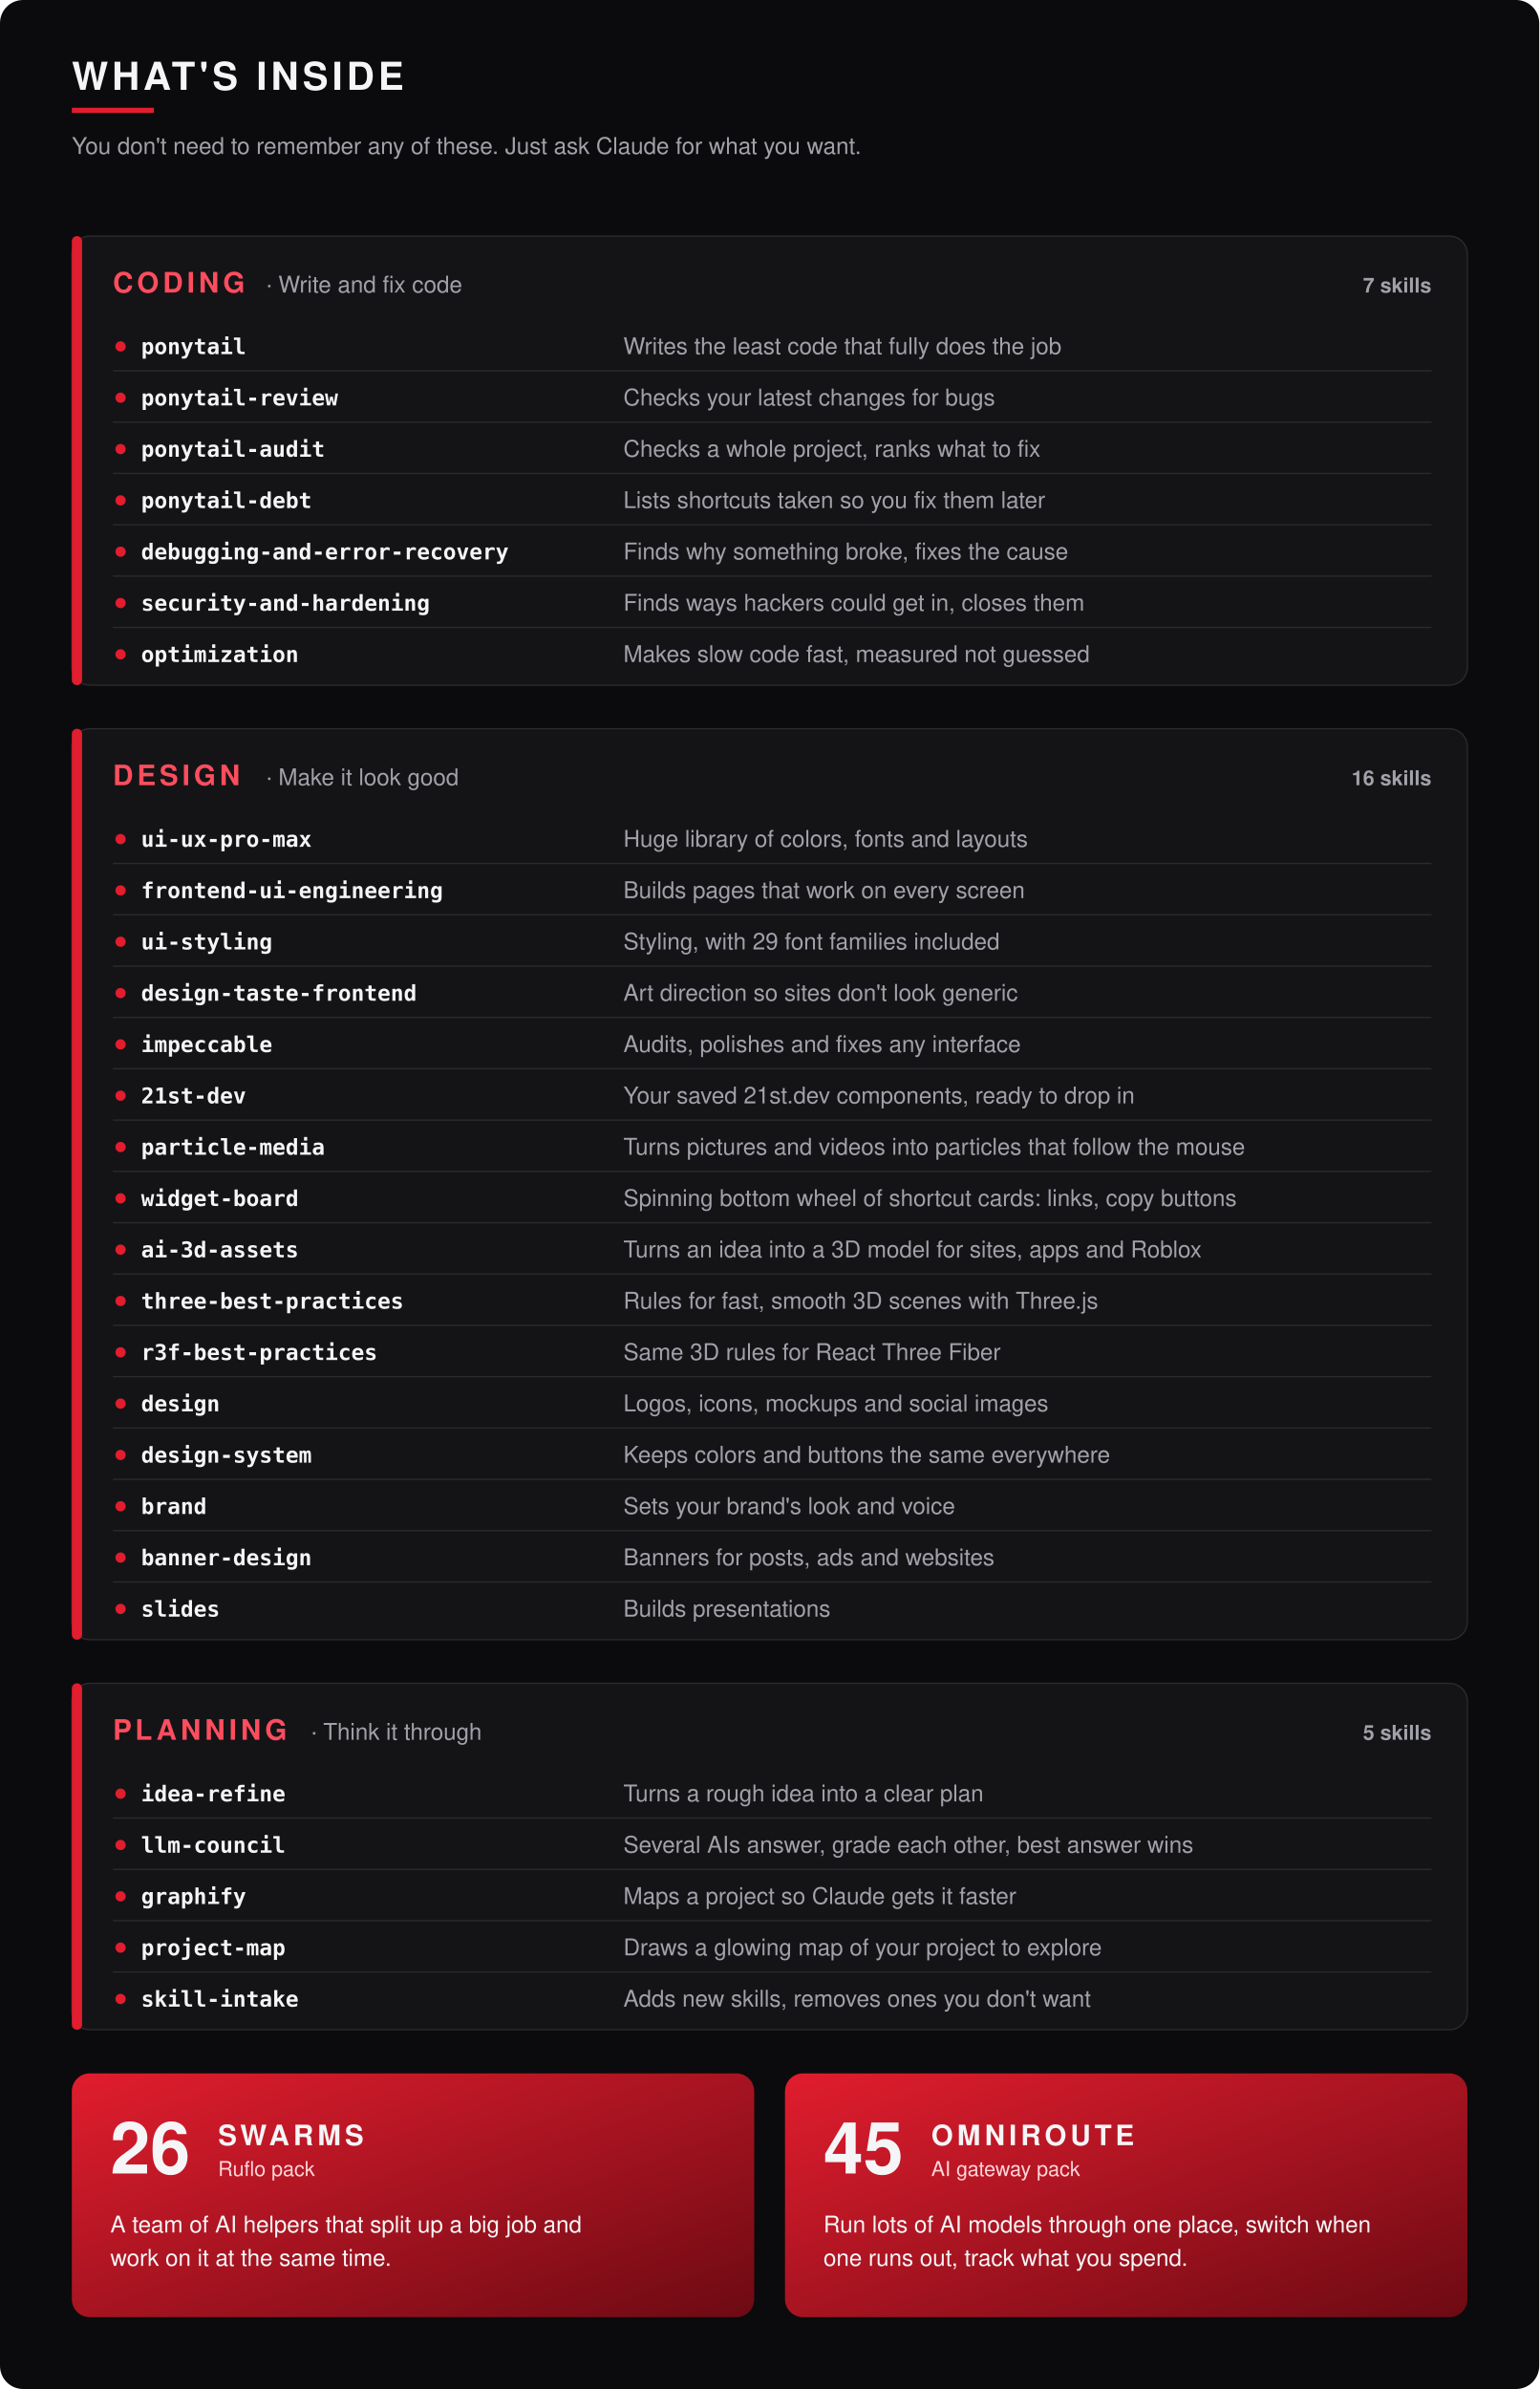
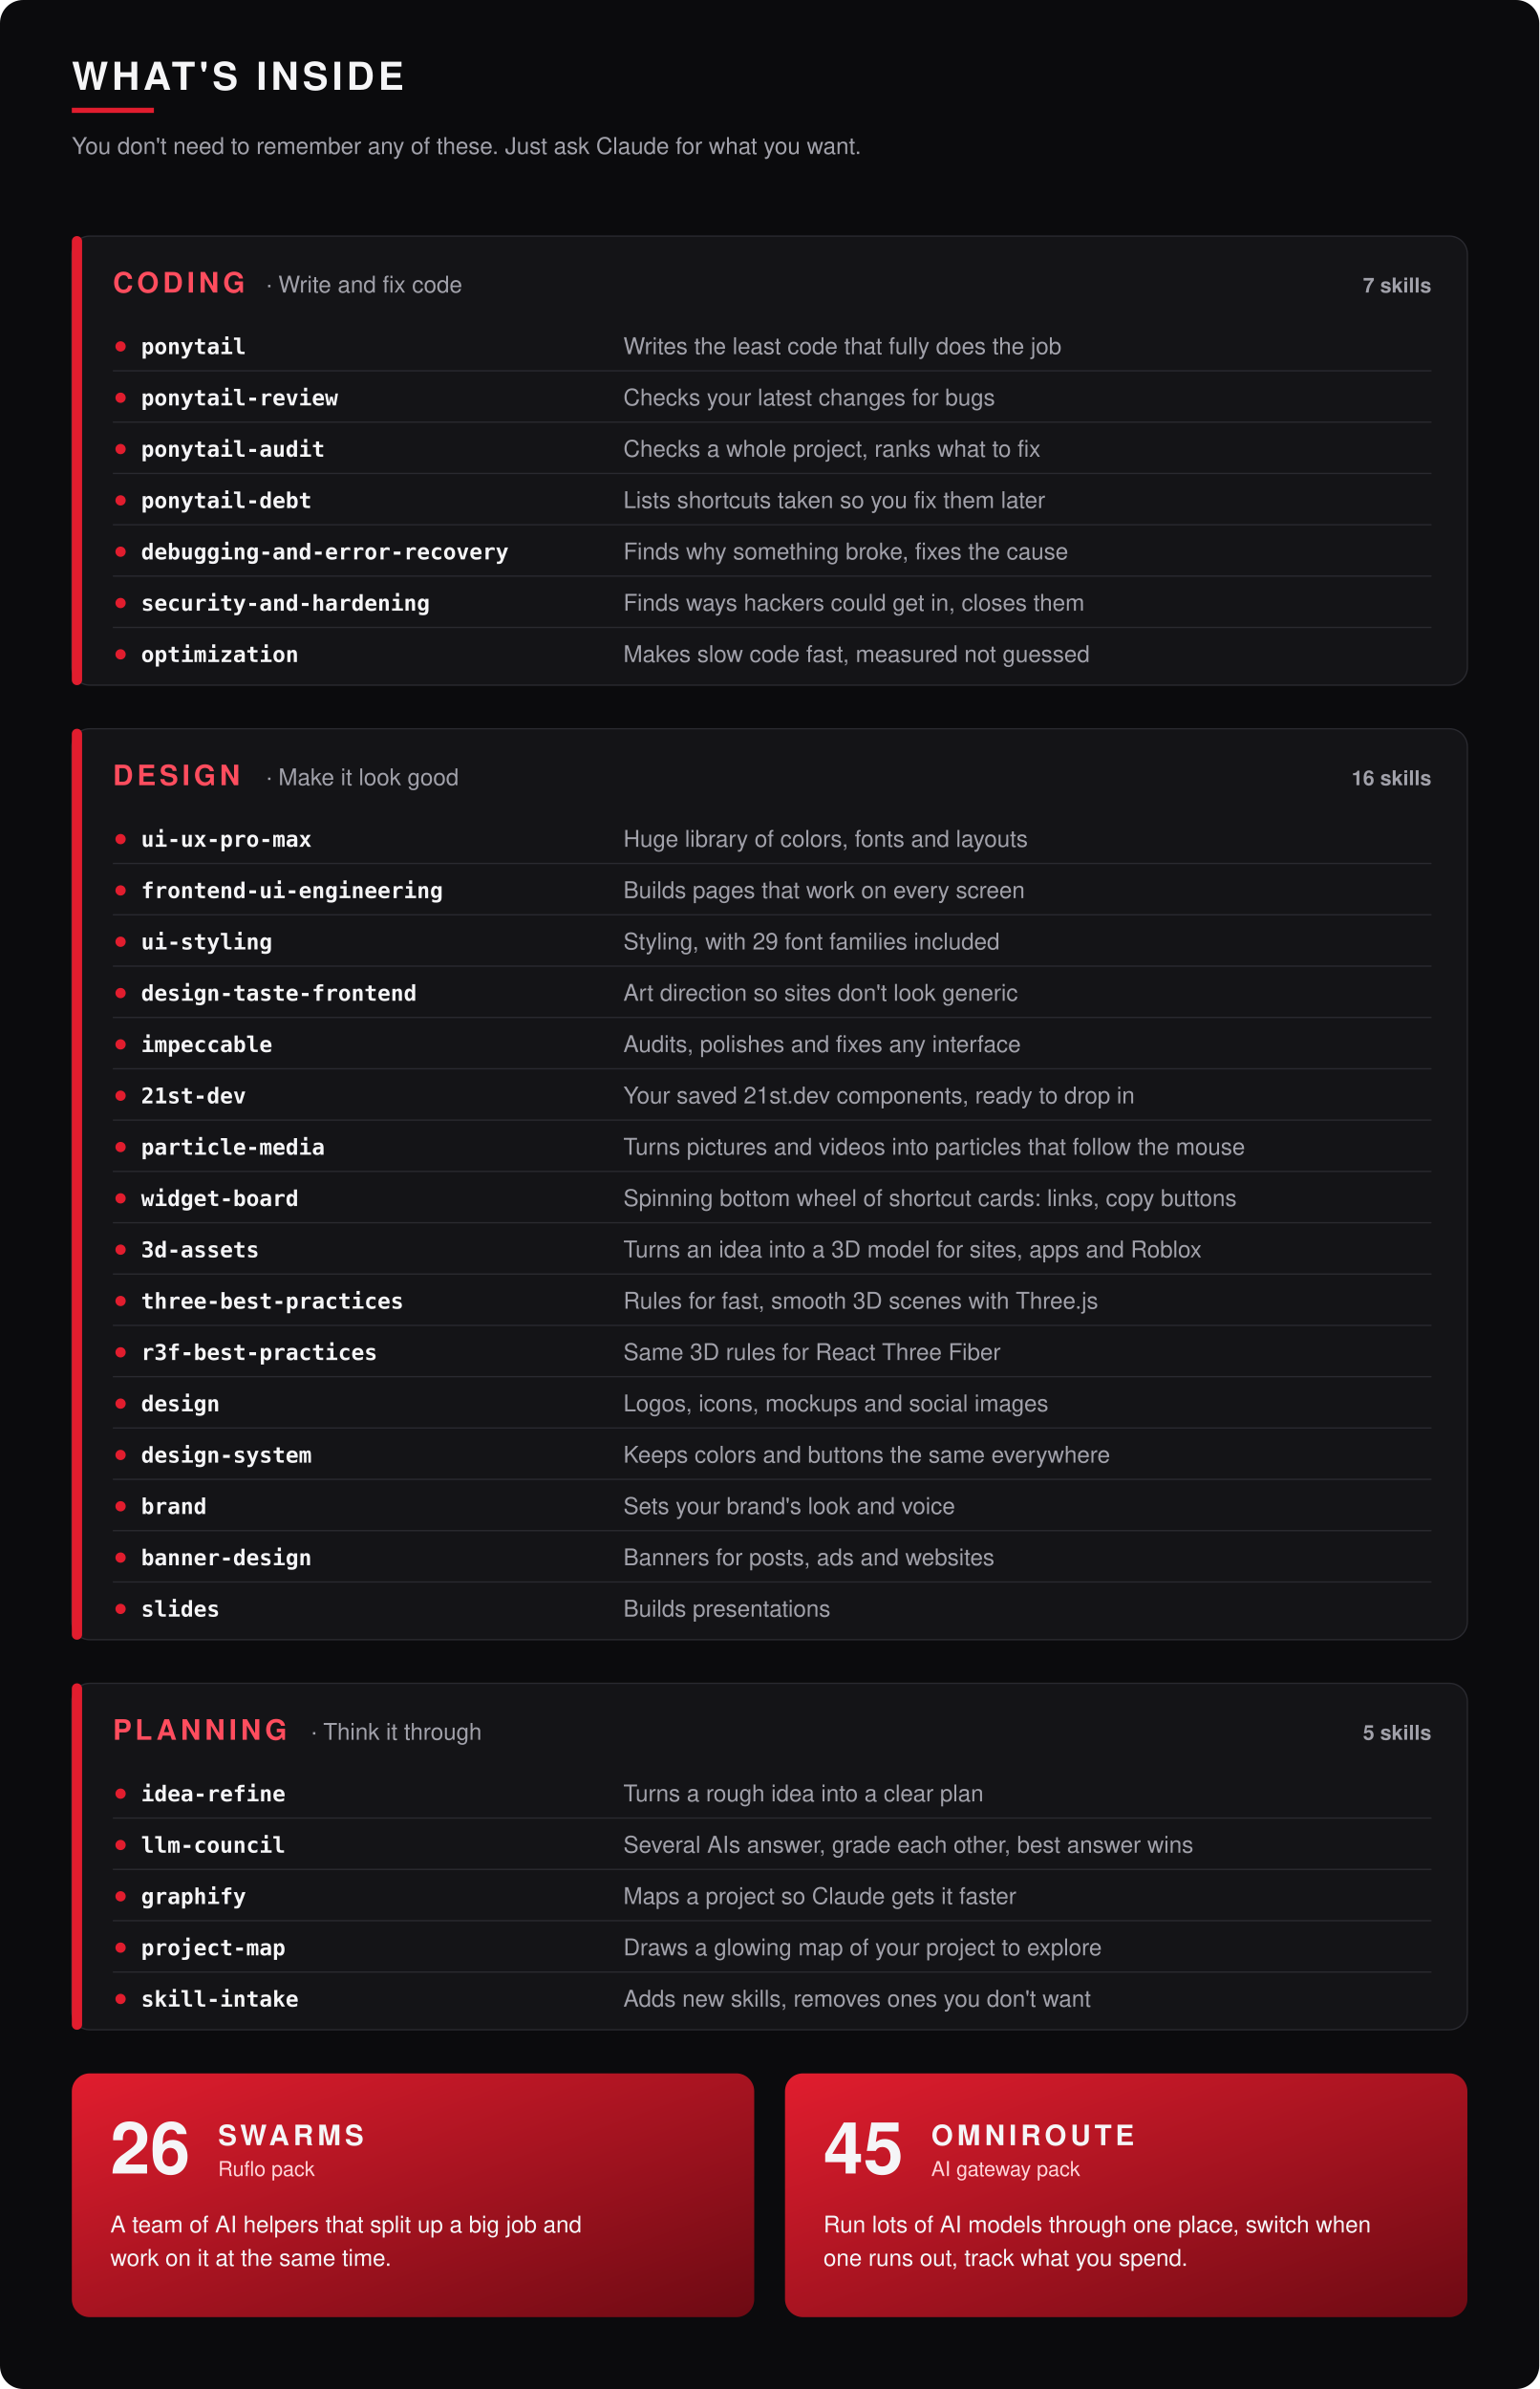
<svg xmlns="http://www.w3.org/2000/svg" width="1200" height="1862" viewBox="0 0 1200 1862">
  <defs>
    <linearGradient id="rg" x1="0" y1="0" x2="1" y2="1">
      <stop offset="0" stop-color="#e11d2e" />
      <stop offset="1" stop-color="#6d0a13" />
    </linearGradient>
  </defs>
  <rect width="1200" height="1862" rx="18" fill="#0b0b0d" />
  <text x="56" y="70" font-family="Segoe UI, Helvetica Neue, Helvetica, Arial, sans-serif" font-size="30" font-weight="800" fill="#f5f5f7" text-anchor="start" letter-spacing="3">WHAT'S INSIDE</text>
  <rect x="56" y="84" width="64" height="4" fill="#e11d2e" />
  <text x="56" y="120" font-family="Segoe UI, Helvetica Neue, Helvetica, Arial, sans-serif" font-size="18" font-weight="400" fill="#a1a1aa" text-anchor="start" letter-spacing="0">You don't need to remember any of these. Just ask Claude for what you want.</text>
  <rect x="56" y="184" width="1088" height="350" rx="14" fill="#141417" stroke="#2a2a30" />
  <rect x="56" y="184" width="8" height="350" rx="4" fill="#e11d2e" />
  <text x="88" y="228" font-family="Segoe UI, Helvetica Neue, Helvetica, Arial, sans-serif" font-size="22" font-weight="800" fill="#ff4d5e" text-anchor="start" letter-spacing="3">CODING</text>
  <text x="207.0" y="228" font-family="Segoe UI, Helvetica Neue, Helvetica, Arial, sans-serif" font-size="18" font-weight="500" fill="#a1a1aa" text-anchor="start" letter-spacing="0">· Write and fix code</text>
  <text x="1116" y="228" font-family="Segoe UI, Helvetica Neue, Helvetica, Arial, sans-serif" font-size="16" font-weight="600" fill="#a1a1aa" text-anchor="end" letter-spacing="0">7 skills</text>
  <circle cx="94" cy="270" r="4" fill="#e11d2e" />
  <text x="110" y="276" font-family="Cascadia Code, Consolas, Menlo, monospace" font-size="17" font-weight="600" fill="#f5f5f7" text-anchor="start" letter-spacing="0">ponytail</text>
  <text x="486" y="276" font-family="Segoe UI, Helvetica Neue, Helvetica, Arial, sans-serif" font-size="18" font-weight="400" fill="#a1a1aa" text-anchor="start" letter-spacing="0">Writes the least code that fully does the job</text>
  <line x1="88" y1="289" x2="1116" y2="289" stroke="#2a2a30" />
  <circle cx="94" cy="310" r="4" fill="#e11d2e" />
  <text x="110" y="316" font-family="Cascadia Code, Consolas, Menlo, monospace" font-size="17" font-weight="600" fill="#f5f5f7" text-anchor="start" letter-spacing="0">ponytail-review</text>
  <text x="486" y="316" font-family="Segoe UI, Helvetica Neue, Helvetica, Arial, sans-serif" font-size="18" font-weight="400" fill="#a1a1aa" text-anchor="start" letter-spacing="0">Checks your latest changes for bugs</text>
  <line x1="88" y1="329" x2="1116" y2="329" stroke="#2a2a30" />
  <circle cx="94" cy="350" r="4" fill="#e11d2e" />
  <text x="110" y="356" font-family="Cascadia Code, Consolas, Menlo, monospace" font-size="17" font-weight="600" fill="#f5f5f7" text-anchor="start" letter-spacing="0">ponytail-audit</text>
  <text x="486" y="356" font-family="Segoe UI, Helvetica Neue, Helvetica, Arial, sans-serif" font-size="18" font-weight="400" fill="#a1a1aa" text-anchor="start" letter-spacing="0">Checks a whole project, ranks what to fix</text>
  <line x1="88" y1="369" x2="1116" y2="369" stroke="#2a2a30" />
  <circle cx="94" cy="390" r="4" fill="#e11d2e" />
  <text x="110" y="396" font-family="Cascadia Code, Consolas, Menlo, monospace" font-size="17" font-weight="600" fill="#f5f5f7" text-anchor="start" letter-spacing="0">ponytail-debt</text>
  <text x="486" y="396" font-family="Segoe UI, Helvetica Neue, Helvetica, Arial, sans-serif" font-size="18" font-weight="400" fill="#a1a1aa" text-anchor="start" letter-spacing="0">Lists shortcuts taken so you fix them later</text>
  <line x1="88" y1="409" x2="1116" y2="409" stroke="#2a2a30" />
  <circle cx="94" cy="430" r="4" fill="#e11d2e" />
  <text x="110" y="436" font-family="Cascadia Code, Consolas, Menlo, monospace" font-size="17" font-weight="600" fill="#f5f5f7" text-anchor="start" letter-spacing="0">debugging-and-error-recovery</text>
  <text x="486" y="436" font-family="Segoe UI, Helvetica Neue, Helvetica, Arial, sans-serif" font-size="18" font-weight="400" fill="#a1a1aa" text-anchor="start" letter-spacing="0">Finds why something broke, fixes the cause</text>
  <line x1="88" y1="449" x2="1116" y2="449" stroke="#2a2a30" />
  <circle cx="94" cy="470" r="4" fill="#e11d2e" />
  <text x="110" y="476" font-family="Cascadia Code, Consolas, Menlo, monospace" font-size="17" font-weight="600" fill="#f5f5f7" text-anchor="start" letter-spacing="0">security-and-hardening</text>
  <text x="486" y="476" font-family="Segoe UI, Helvetica Neue, Helvetica, Arial, sans-serif" font-size="18" font-weight="400" fill="#a1a1aa" text-anchor="start" letter-spacing="0">Finds ways hackers could get in, closes them</text>
  <line x1="88" y1="489" x2="1116" y2="489" stroke="#2a2a30" />
  <circle cx="94" cy="510" r="4" fill="#e11d2e" />
  <text x="110" y="516" font-family="Cascadia Code, Consolas, Menlo, monospace" font-size="17" font-weight="600" fill="#f5f5f7" text-anchor="start" letter-spacing="0">optimization</text>
  <text x="486" y="516" font-family="Segoe UI, Helvetica Neue, Helvetica, Arial, sans-serif" font-size="18" font-weight="400" fill="#a1a1aa" text-anchor="start" letter-spacing="0">Makes slow code fast, measured not guessed</text>
  <rect x="56" y="568" width="1088" height="710" rx="14" fill="#141417" stroke="#2a2a30" />
  <rect x="56" y="568" width="8" height="710" rx="4" fill="#e11d2e" />
  <text x="88" y="612" font-family="Segoe UI, Helvetica Neue, Helvetica, Arial, sans-serif" font-size="22" font-weight="800" fill="#ff4d5e" text-anchor="start" letter-spacing="3">DESIGN</text>
  <text x="207.0" y="612" font-family="Segoe UI, Helvetica Neue, Helvetica, Arial, sans-serif" font-size="18" font-weight="500" fill="#a1a1aa" text-anchor="start" letter-spacing="0">· Make it look good</text>
  <text x="1116" y="612" font-family="Segoe UI, Helvetica Neue, Helvetica, Arial, sans-serif" font-size="16" font-weight="600" fill="#a1a1aa" text-anchor="end" letter-spacing="0">16 skills</text>
  <circle cx="94" cy="654" r="4" fill="#e11d2e" />
  <text x="110" y="660" font-family="Cascadia Code, Consolas, Menlo, monospace" font-size="17" font-weight="600" fill="#f5f5f7" text-anchor="start" letter-spacing="0">ui-ux-pro-max</text>
  <text x="486" y="660" font-family="Segoe UI, Helvetica Neue, Helvetica, Arial, sans-serif" font-size="18" font-weight="400" fill="#a1a1aa" text-anchor="start" letter-spacing="0">Huge library of colors, fonts and layouts</text>
  <line x1="88" y1="673" x2="1116" y2="673" stroke="#2a2a30" />
  <circle cx="94" cy="694" r="4" fill="#e11d2e" />
  <text x="110" y="700" font-family="Cascadia Code, Consolas, Menlo, monospace" font-size="17" font-weight="600" fill="#f5f5f7" text-anchor="start" letter-spacing="0">frontend-ui-engineering</text>
  <text x="486" y="700" font-family="Segoe UI, Helvetica Neue, Helvetica, Arial, sans-serif" font-size="18" font-weight="400" fill="#a1a1aa" text-anchor="start" letter-spacing="0">Builds pages that work on every screen</text>
  <line x1="88" y1="713" x2="1116" y2="713" stroke="#2a2a30" />
  <circle cx="94" cy="734" r="4" fill="#e11d2e" />
  <text x="110" y="740" font-family="Cascadia Code, Consolas, Menlo, monospace" font-size="17" font-weight="600" fill="#f5f5f7" text-anchor="start" letter-spacing="0">ui-styling</text>
  <text x="486" y="740" font-family="Segoe UI, Helvetica Neue, Helvetica, Arial, sans-serif" font-size="18" font-weight="400" fill="#a1a1aa" text-anchor="start" letter-spacing="0">Styling, with 29 font families included</text>
  <line x1="88" y1="753" x2="1116" y2="753" stroke="#2a2a30" />
  <circle cx="94" cy="774" r="4" fill="#e11d2e" />
  <text x="110" y="780" font-family="Cascadia Code, Consolas, Menlo, monospace" font-size="17" font-weight="600" fill="#f5f5f7" text-anchor="start" letter-spacing="0">design-taste-frontend</text>
  <text x="486" y="780" font-family="Segoe UI, Helvetica Neue, Helvetica, Arial, sans-serif" font-size="18" font-weight="400" fill="#a1a1aa" text-anchor="start" letter-spacing="0">Art direction so sites don't look generic</text>
  <line x1="88" y1="793" x2="1116" y2="793" stroke="#2a2a30" />
  <circle cx="94" cy="814" r="4" fill="#e11d2e" />
  <text x="110" y="820" font-family="Cascadia Code, Consolas, Menlo, monospace" font-size="17" font-weight="600" fill="#f5f5f7" text-anchor="start" letter-spacing="0">impeccable</text>
  <text x="486" y="820" font-family="Segoe UI, Helvetica Neue, Helvetica, Arial, sans-serif" font-size="18" font-weight="400" fill="#a1a1aa" text-anchor="start" letter-spacing="0">Audits, polishes and fixes any interface</text>
  <line x1="88" y1="833" x2="1116" y2="833" stroke="#2a2a30" />
  <circle cx="94" cy="854" r="4" fill="#e11d2e" />
  <text x="110" y="860" font-family="Cascadia Code, Consolas, Menlo, monospace" font-size="17" font-weight="600" fill="#f5f5f7" text-anchor="start" letter-spacing="0">21st-dev</text>
  <text x="486" y="860" font-family="Segoe UI, Helvetica Neue, Helvetica, Arial, sans-serif" font-size="18" font-weight="400" fill="#a1a1aa" text-anchor="start" letter-spacing="0">Your saved 21st.dev components, ready to drop in</text>
  <line x1="88" y1="873" x2="1116" y2="873" stroke="#2a2a30" />
  <circle cx="94" cy="894" r="4" fill="#e11d2e" />
  <text x="110" y="900" font-family="Cascadia Code, Consolas, Menlo, monospace" font-size="17" font-weight="600" fill="#f5f5f7" text-anchor="start" letter-spacing="0">particle-media</text>
  <text x="486" y="900" font-family="Segoe UI, Helvetica Neue, Helvetica, Arial, sans-serif" font-size="18" font-weight="400" fill="#a1a1aa" text-anchor="start" letter-spacing="0">Turns pictures and videos into particles that follow the mouse</text>
  <line x1="88" y1="913" x2="1116" y2="913" stroke="#2a2a30" />
  <circle cx="94" cy="934" r="4" fill="#e11d2e" />
  <text x="110" y="940" font-family="Cascadia Code, Consolas, Menlo, monospace" font-size="17" font-weight="600" fill="#f5f5f7" text-anchor="start" letter-spacing="0">widget-board</text>
  <text x="486" y="940" font-family="Segoe UI, Helvetica Neue, Helvetica, Arial, sans-serif" font-size="18" font-weight="400" fill="#a1a1aa" text-anchor="start" letter-spacing="0">Spinning bottom wheel of shortcut cards: links, copy buttons</text>
  <line x1="88" y1="953" x2="1116" y2="953" stroke="#2a2a30" />
  <circle cx="94" cy="974" r="4" fill="#e11d2e" />
-   <text x="110" y="980" font-family="Cascadia Code, Consolas, Menlo, monospace" font-size="17" font-weight="600" fill="#f5f5f7" text-anchor="start" letter-spacing="0">ai-3d-assets</text>
+   <text x="110" y="980" font-family="Cascadia Code, Consolas, Menlo, monospace" font-size="17" font-weight="600" fill="#f5f5f7" text-anchor="start" letter-spacing="0">3d-assets</text>
  <text x="486" y="980" font-family="Segoe UI, Helvetica Neue, Helvetica, Arial, sans-serif" font-size="18" font-weight="400" fill="#a1a1aa" text-anchor="start" letter-spacing="0">Turns an idea into a 3D model for sites, apps and Roblox</text>
  <line x1="88" y1="993" x2="1116" y2="993" stroke="#2a2a30" />
  <circle cx="94" cy="1014" r="4" fill="#e11d2e" />
  <text x="110" y="1020" font-family="Cascadia Code, Consolas, Menlo, monospace" font-size="17" font-weight="600" fill="#f5f5f7" text-anchor="start" letter-spacing="0">three-best-practices</text>
  <text x="486" y="1020" font-family="Segoe UI, Helvetica Neue, Helvetica, Arial, sans-serif" font-size="18" font-weight="400" fill="#a1a1aa" text-anchor="start" letter-spacing="0">Rules for fast, smooth 3D scenes with Three.js</text>
  <line x1="88" y1="1033" x2="1116" y2="1033" stroke="#2a2a30" />
  <circle cx="94" cy="1054" r="4" fill="#e11d2e" />
  <text x="110" y="1060" font-family="Cascadia Code, Consolas, Menlo, monospace" font-size="17" font-weight="600" fill="#f5f5f7" text-anchor="start" letter-spacing="0">r3f-best-practices</text>
  <text x="486" y="1060" font-family="Segoe UI, Helvetica Neue, Helvetica, Arial, sans-serif" font-size="18" font-weight="400" fill="#a1a1aa" text-anchor="start" letter-spacing="0">Same 3D rules for React Three Fiber</text>
  <line x1="88" y1="1073" x2="1116" y2="1073" stroke="#2a2a30" />
  <circle cx="94" cy="1094" r="4" fill="#e11d2e" />
  <text x="110" y="1100" font-family="Cascadia Code, Consolas, Menlo, monospace" font-size="17" font-weight="600" fill="#f5f5f7" text-anchor="start" letter-spacing="0">design</text>
  <text x="486" y="1100" font-family="Segoe UI, Helvetica Neue, Helvetica, Arial, sans-serif" font-size="18" font-weight="400" fill="#a1a1aa" text-anchor="start" letter-spacing="0">Logos, icons, mockups and social images</text>
  <line x1="88" y1="1113" x2="1116" y2="1113" stroke="#2a2a30" />
  <circle cx="94" cy="1134" r="4" fill="#e11d2e" />
  <text x="110" y="1140" font-family="Cascadia Code, Consolas, Menlo, monospace" font-size="17" font-weight="600" fill="#f5f5f7" text-anchor="start" letter-spacing="0">design-system</text>
  <text x="486" y="1140" font-family="Segoe UI, Helvetica Neue, Helvetica, Arial, sans-serif" font-size="18" font-weight="400" fill="#a1a1aa" text-anchor="start" letter-spacing="0">Keeps colors and buttons the same everywhere</text>
  <line x1="88" y1="1153" x2="1116" y2="1153" stroke="#2a2a30" />
  <circle cx="94" cy="1174" r="4" fill="#e11d2e" />
  <text x="110" y="1180" font-family="Cascadia Code, Consolas, Menlo, monospace" font-size="17" font-weight="600" fill="#f5f5f7" text-anchor="start" letter-spacing="0">brand</text>
  <text x="486" y="1180" font-family="Segoe UI, Helvetica Neue, Helvetica, Arial, sans-serif" font-size="18" font-weight="400" fill="#a1a1aa" text-anchor="start" letter-spacing="0">Sets your brand's look and voice</text>
  <line x1="88" y1="1193" x2="1116" y2="1193" stroke="#2a2a30" />
  <circle cx="94" cy="1214" r="4" fill="#e11d2e" />
  <text x="110" y="1220" font-family="Cascadia Code, Consolas, Menlo, monospace" font-size="17" font-weight="600" fill="#f5f5f7" text-anchor="start" letter-spacing="0">banner-design</text>
  <text x="486" y="1220" font-family="Segoe UI, Helvetica Neue, Helvetica, Arial, sans-serif" font-size="18" font-weight="400" fill="#a1a1aa" text-anchor="start" letter-spacing="0">Banners for posts, ads and websites</text>
  <line x1="88" y1="1233" x2="1116" y2="1233" stroke="#2a2a30" />
  <circle cx="94" cy="1254" r="4" fill="#e11d2e" />
  <text x="110" y="1260" font-family="Cascadia Code, Consolas, Menlo, monospace" font-size="17" font-weight="600" fill="#f5f5f7" text-anchor="start" letter-spacing="0">slides</text>
  <text x="486" y="1260" font-family="Segoe UI, Helvetica Neue, Helvetica, Arial, sans-serif" font-size="18" font-weight="400" fill="#a1a1aa" text-anchor="start" letter-spacing="0">Builds presentations</text>
  <rect x="56" y="1312" width="1088" height="270" rx="14" fill="#141417" stroke="#2a2a30" />
  <rect x="56" y="1312" width="8" height="270" rx="4" fill="#e11d2e" />
  <text x="88" y="1356" font-family="Segoe UI, Helvetica Neue, Helvetica, Arial, sans-serif" font-size="22" font-weight="800" fill="#ff4d5e" text-anchor="start" letter-spacing="3">PLANNING</text>
  <text x="242.0" y="1356" font-family="Segoe UI, Helvetica Neue, Helvetica, Arial, sans-serif" font-size="18" font-weight="500" fill="#a1a1aa" text-anchor="start" letter-spacing="0">· Think it through</text>
  <text x="1116" y="1356" font-family="Segoe UI, Helvetica Neue, Helvetica, Arial, sans-serif" font-size="16" font-weight="600" fill="#a1a1aa" text-anchor="end" letter-spacing="0">5 skills</text>
  <circle cx="94" cy="1398" r="4" fill="#e11d2e" />
  <text x="110" y="1404" font-family="Cascadia Code, Consolas, Menlo, monospace" font-size="17" font-weight="600" fill="#f5f5f7" text-anchor="start" letter-spacing="0">idea-refine</text>
  <text x="486" y="1404" font-family="Segoe UI, Helvetica Neue, Helvetica, Arial, sans-serif" font-size="18" font-weight="400" fill="#a1a1aa" text-anchor="start" letter-spacing="0">Turns a rough idea into a clear plan</text>
  <line x1="88" y1="1417" x2="1116" y2="1417" stroke="#2a2a30" />
  <circle cx="94" cy="1438" r="4" fill="#e11d2e" />
  <text x="110" y="1444" font-family="Cascadia Code, Consolas, Menlo, monospace" font-size="17" font-weight="600" fill="#f5f5f7" text-anchor="start" letter-spacing="0">llm-council</text>
  <text x="486" y="1444" font-family="Segoe UI, Helvetica Neue, Helvetica, Arial, sans-serif" font-size="18" font-weight="400" fill="#a1a1aa" text-anchor="start" letter-spacing="0">Several AIs answer, grade each other, best answer wins</text>
  <line x1="88" y1="1457" x2="1116" y2="1457" stroke="#2a2a30" />
  <circle cx="94" cy="1478" r="4" fill="#e11d2e" />
  <text x="110" y="1484" font-family="Cascadia Code, Consolas, Menlo, monospace" font-size="17" font-weight="600" fill="#f5f5f7" text-anchor="start" letter-spacing="0">graphify</text>
  <text x="486" y="1484" font-family="Segoe UI, Helvetica Neue, Helvetica, Arial, sans-serif" font-size="18" font-weight="400" fill="#a1a1aa" text-anchor="start" letter-spacing="0">Maps a project so Claude gets it faster</text>
  <line x1="88" y1="1497" x2="1116" y2="1497" stroke="#2a2a30" />
  <circle cx="94" cy="1518" r="4" fill="#e11d2e" />
  <text x="110" y="1524" font-family="Cascadia Code, Consolas, Menlo, monospace" font-size="17" font-weight="600" fill="#f5f5f7" text-anchor="start" letter-spacing="0">project-map</text>
  <text x="486" y="1524" font-family="Segoe UI, Helvetica Neue, Helvetica, Arial, sans-serif" font-size="18" font-weight="400" fill="#a1a1aa" text-anchor="start" letter-spacing="0">Draws a glowing map of your project to explore</text>
  <line x1="88" y1="1537" x2="1116" y2="1537" stroke="#2a2a30" />
  <circle cx="94" cy="1558" r="4" fill="#e11d2e" />
  <text x="110" y="1564" font-family="Cascadia Code, Consolas, Menlo, monospace" font-size="17" font-weight="600" fill="#f5f5f7" text-anchor="start" letter-spacing="0">skill-intake</text>
  <text x="486" y="1564" font-family="Segoe UI, Helvetica Neue, Helvetica, Arial, sans-serif" font-size="18" font-weight="400" fill="#a1a1aa" text-anchor="start" letter-spacing="0">Adds new skills, removes ones you don't want</text>
  <rect x="56" y="1616" width="532" height="190" rx="14" fill="url(#rg)" />
  <text x="86" y="1694" font-family="Segoe UI, Helvetica Neue, Helvetica, Arial, sans-serif" font-size="56" font-weight="800" fill="#f5f5f7" text-anchor="start" letter-spacing="0">26</text>
  <text x="170" y="1672" font-family="Segoe UI, Helvetica Neue, Helvetica, Arial, sans-serif" font-size="22" font-weight="800" fill="#f5f5f7" text-anchor="start" letter-spacing="3">SWARMS</text>
  <text x="170" y="1696" font-family="Segoe UI, Helvetica Neue, Helvetica, Arial, sans-serif" font-size="16" font-weight="500" fill="#ffd5d9" text-anchor="start" letter-spacing="0">Ruflo pack</text>
  <text x="86" y="1740" font-family="Segoe UI, Helvetica Neue, Helvetica, Arial, sans-serif" font-size="18" font-weight="500" fill="#f5f5f7" text-anchor="start" letter-spacing="0">A team of AI helpers that split up a big job and</text>
  <text x="86" y="1766" font-family="Segoe UI, Helvetica Neue, Helvetica, Arial, sans-serif" font-size="18" font-weight="500" fill="#f5f5f7" text-anchor="start" letter-spacing="0">work on it at the same time.</text>
  <rect x="612" y="1616" width="532" height="190" rx="14" fill="url(#rg)" />
  <text x="642" y="1694" font-family="Segoe UI, Helvetica Neue, Helvetica, Arial, sans-serif" font-size="56" font-weight="800" fill="#f5f5f7" text-anchor="start" letter-spacing="0">45</text>
  <text x="726" y="1672" font-family="Segoe UI, Helvetica Neue, Helvetica, Arial, sans-serif" font-size="22" font-weight="800" fill="#f5f5f7" text-anchor="start" letter-spacing="3">OMNIROUTE</text>
  <text x="726" y="1696" font-family="Segoe UI, Helvetica Neue, Helvetica, Arial, sans-serif" font-size="16" font-weight="500" fill="#ffd5d9" text-anchor="start" letter-spacing="0">AI gateway pack</text>
  <text x="642" y="1740" font-family="Segoe UI, Helvetica Neue, Helvetica, Arial, sans-serif" font-size="18" font-weight="500" fill="#f5f5f7" text-anchor="start" letter-spacing="0">Run lots of AI models through one place, switch when</text>
  <text x="642" y="1766" font-family="Segoe UI, Helvetica Neue, Helvetica, Arial, sans-serif" font-size="18" font-weight="500" fill="#f5f5f7" text-anchor="start" letter-spacing="0">one runs out, track what you spend.</text>
</svg>
